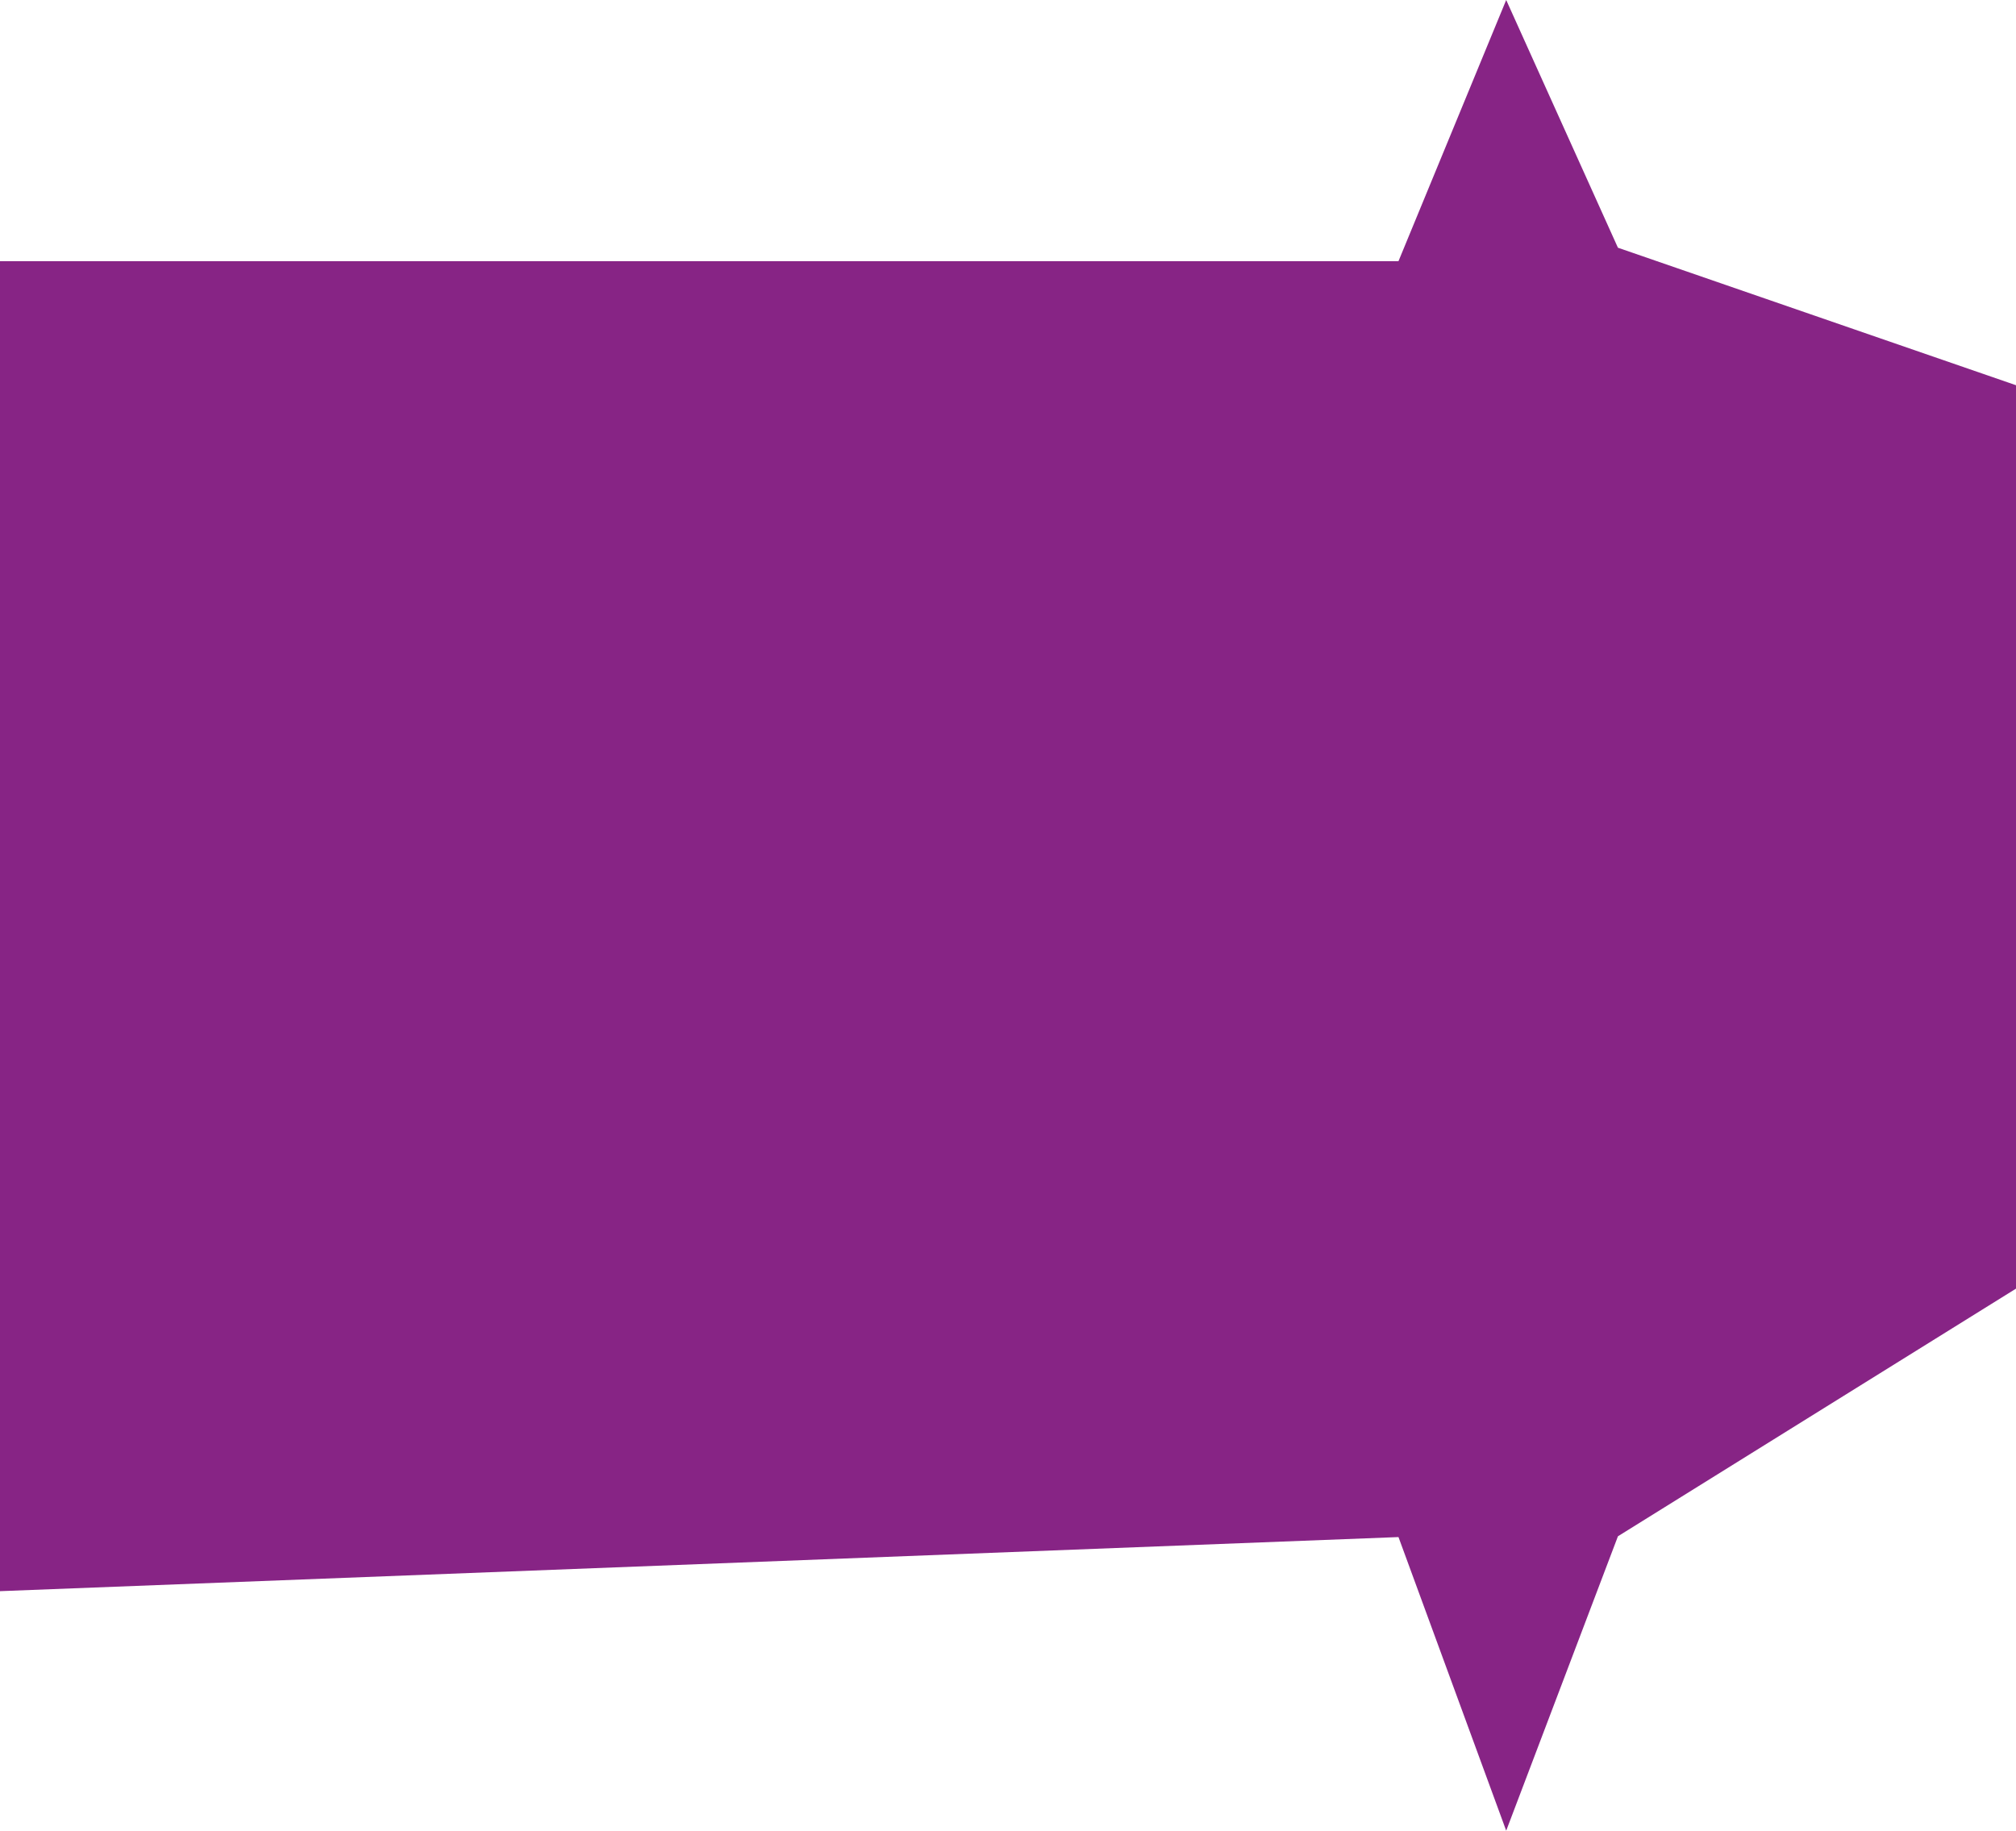
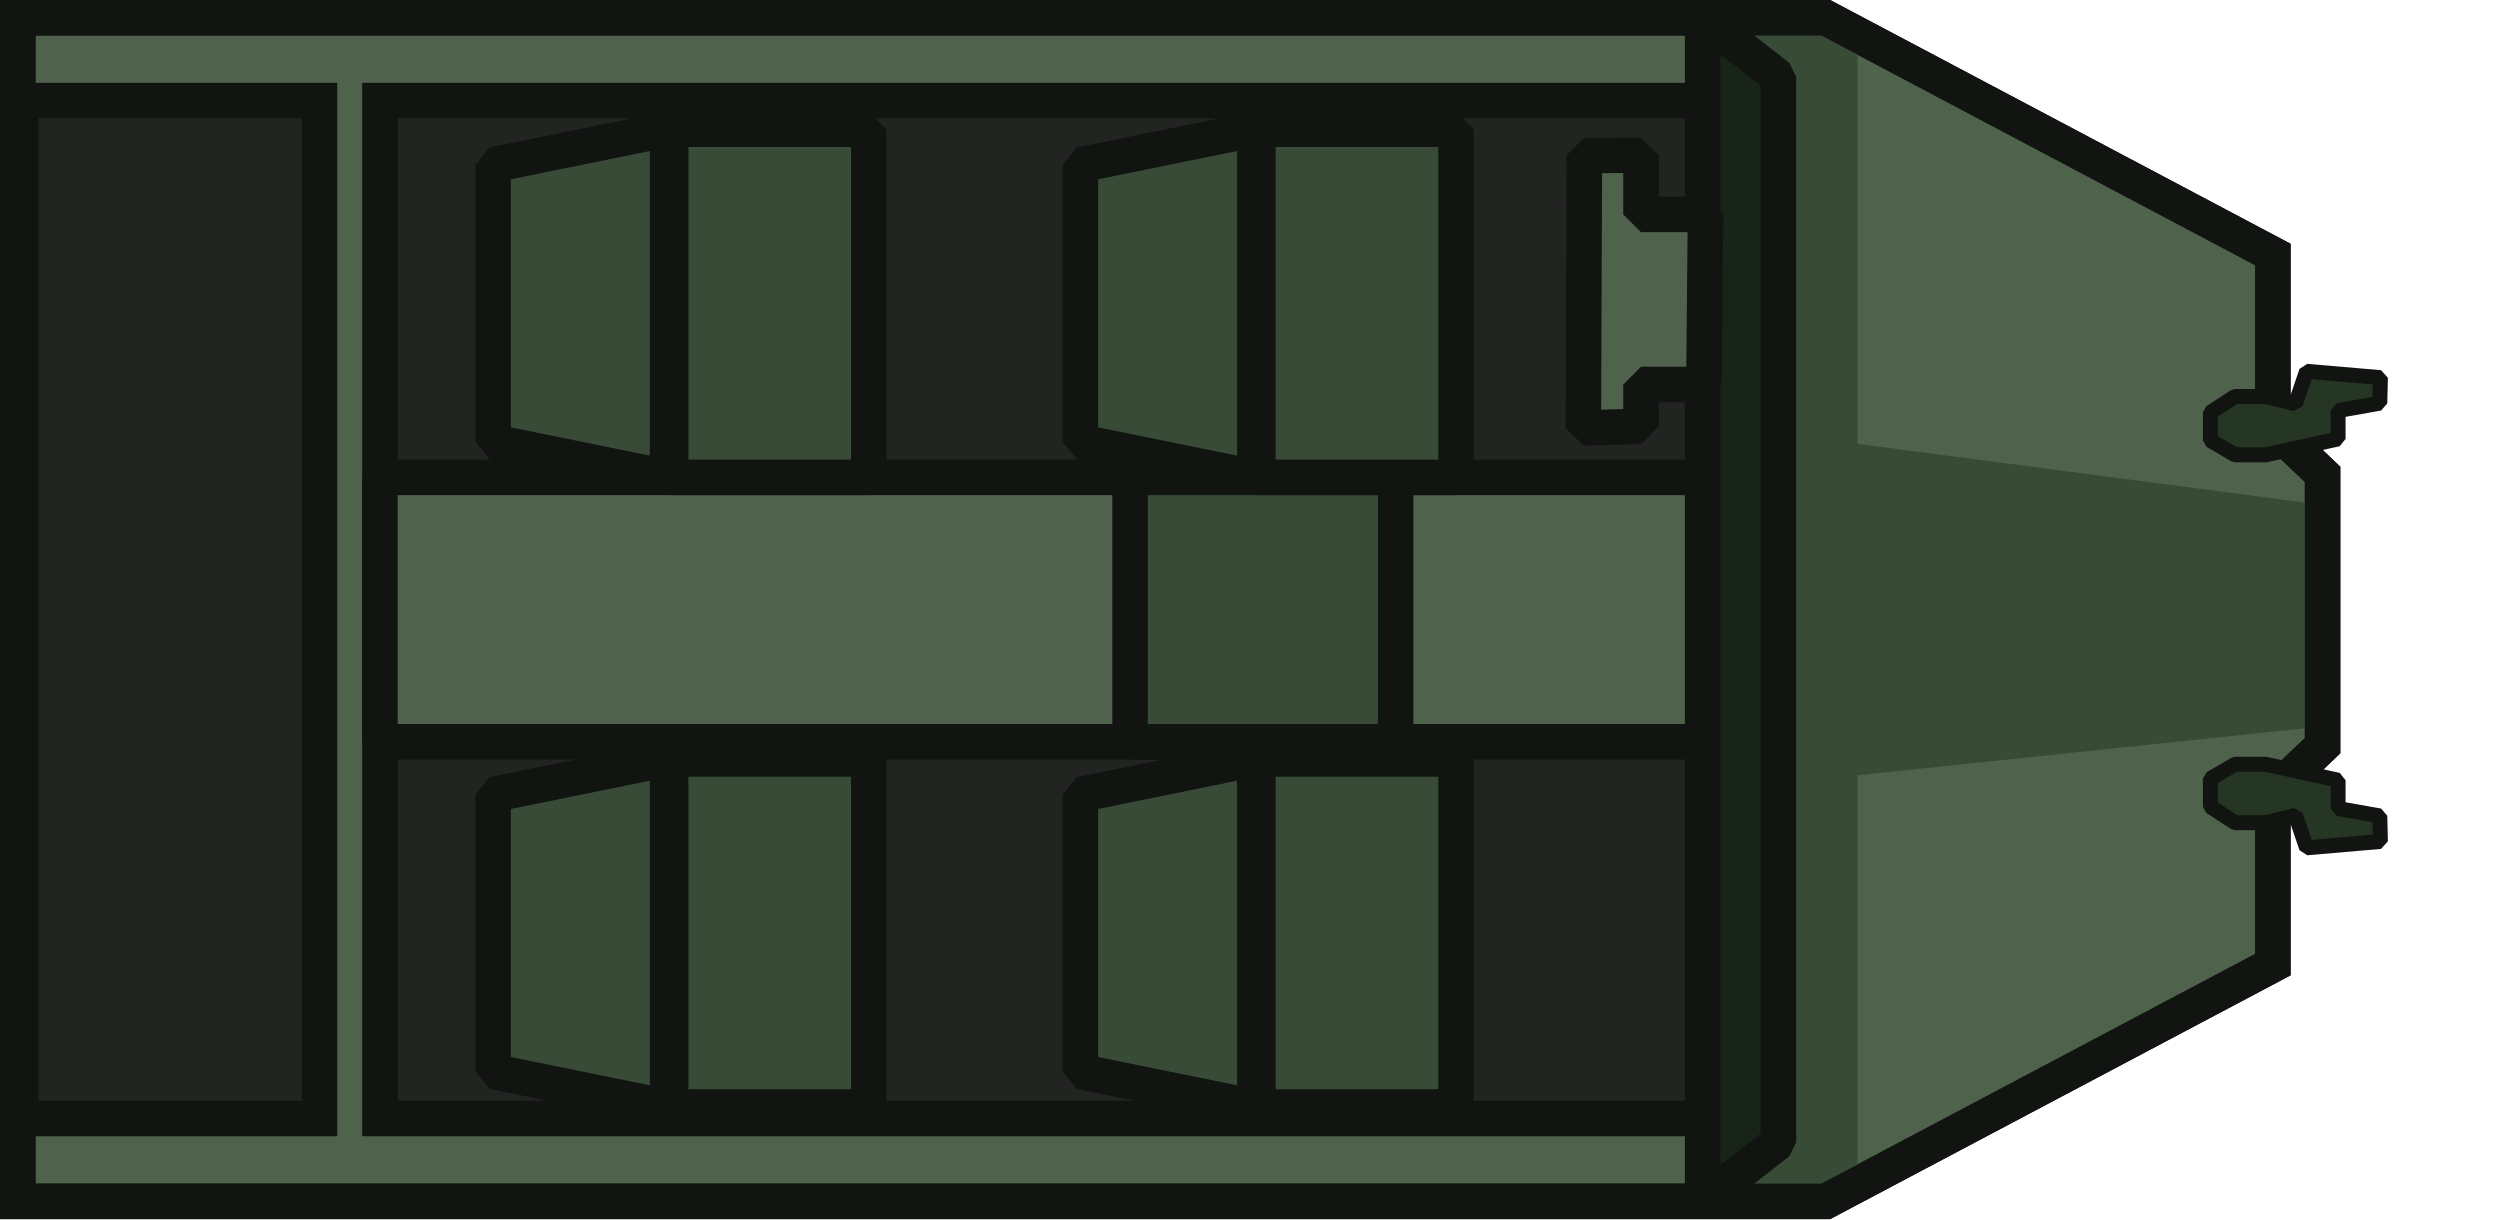
- <svg xmlns="http://www.w3.org/2000/svg" width="229.134" height="208.109">
-   <path d="M0 29.689v151.192l158.949-6.149 12.242 33.377 12.7-33.467 45.243-28.152V43.791L183.89 28.16 171.191 0l-12.242 29.689Z" style="fill:#872485;fill-opacity:1;stroke-width:1.774" />
+ <svg xmlns="http://www.w3.org/2000/svg" width="280.976" height="137.017" version="1.1" id="svg4">
+   <defs id="defs8" />
+   <g id="g30555" transform="scale(1.330266)">
+     <path id="path22280" style="fill:#4f624c;fill-opacity:1;stroke:#111411;stroke-width:3;stroke-linecap:square;stroke-miterlimit:3;stroke-opacity:1" d="m 1.5,1.5 h 152.754 l 37.774,20 v 14.578 l 4.2,4 v 22.924 l -4.2,4 V 81.5 l -37.774,20 H 1.5 Z" />
+     <g id="g29655">
+       <path id="rect12480" style="fill:#222422;stroke:#111411;stroke-width:3;stroke-linecap:square;stroke-miterlimit:3" d="m 1.761,8.5 h 25.23 v 86 H 1.761 Z" />
+       <path id="rect5435" style="fill:#222422;stroke:#111411;stroke-width:3;stroke-linecap:square;stroke-miterlimit:3;stroke-opacity:1" d="m 32.1,8.5 h 112.928 v 86 H 32.1 Z" />
+     </g>
+     <g id="g29650">
+       <path id="rect29363" style="fill:#4f624c;stroke:#111411;stroke-width:3;stroke-miterlimit:0.1" d="m 32.1,40.331 122.4,-7e-5 v 22.338 l -122.4,-7e-5 z" />
+       <path id="rect29368" style="fill:#374b37;stroke:#111411;stroke-width:3;stroke-miterlimit:0.1" d="m 95.476,40.331 h 22.439 V 62.669 H 95.476 Z" />
+     </g>
+     <g id="g26727">
+       <path style="color:#000000;fill:#374b37;stroke-miterlimit:0.1;-inkscape-stroke:none" d="M 156.939,37.5 V 2.792 l -12.059,-1 -1.444,99.347 13.503,-1 V 65.5 l 38.096,-4 v -19 z" id="path20533" />
+     </g>
+     <path id="rect16113" style="fill:#182418;fill-opacity:1;stroke:#111411;stroke-width:3;stroke-linecap:square;stroke-miterlimit:0.1" d="m 143.851,1.5 6.406,5 v 90 l -6.406,5 z" />
+     <path style="fill:#4f624c;fill-opacity:1;stroke:#111411;stroke-width:3;stroke-linecap:butt;stroke-miterlimit:0.1;stroke-dasharray:none;stroke-opacity:1" d="m 144.093,18.113 h -5.452 v -5.001 l -4.782,0.022 -0.088,23.023 4.87,-0.138 v -3.532 h 5.316 z" id="path29782" />
+     <path id="path29697" style="fill:none;fill-opacity:1;stroke:#111411;stroke-width:3;stroke-linecap:square;stroke-miterlimit:3;stroke-opacity:1" d="m 1.5,1.5 h 152.754 l 37.774,20 v 14.578 l 4.2,4 v 22.924 l -4.2,4 V 81.5 l -37.774,20 H 1.5 Z" />
+     <g id="g26718" transform="translate(0,4.745876)">
+       <path id="rect25988" style="fill:#253625;stroke:#111411;stroke-width:1.263;stroke-miterlimit:0.1;stroke-opacity:1" d="m 188.831,28.749 h 2.583 l 2.527,0.621 0.935,-2.746 6.238,0.535 -0.051,2.16 -3.524,0.624 v 2.396 l -6.125,1.343 h -2.583 l -2.084,-1.215 v -2.364 z" />
+       <path id="path27459" style="fill:#253625;stroke:#111411;stroke-width:1.263;stroke-miterlimit:0.1;stroke-opacity:1" d="m 188.831,64.759 h 2.583 l 2.527,-0.621 0.935,2.746 6.238,-0.535 -0.051,-2.16 -3.524,-0.624 v -2.396 l -6.125,-1.343 h -2.583 l -2.084,1.215 v 2.364 z" />
+     </g>
+     <g id="g30611">
+       <g id="g29695">
+         <path id="rect29644" style="fill:#374b37;stroke:#111411;stroke-width:3;stroke-miterlimit:0.1" d="m 91.276,13.921 14.739,-3 V 40.331 l -14.739,-3 z" />
+         <path id="path29691" style="fill:#374b37;stroke:#111411;stroke-width:3;stroke-miterlimit:0.1" d="m 106.276,10.921 h 16.739 v 29.41 h -16.739 z" />
+       </g>
+       <g id="g29703" transform="translate(0,53.2)">
+         <path id="path29699" style="fill:#374b37;stroke:#111411;stroke-width:3;stroke-miterlimit:0.1" d="m 91.276,13.921 14.739,-3 V 40.331 l -14.739,-3 z" />
+         <path id="path29701" style="fill:#374b37;stroke:#111411;stroke-width:3;stroke-miterlimit:0.1" d="m 106.276,10.921 h 16.739 v 29.41 h -16.739 z" />
+       </g>
+       <g id="g30617" transform="translate(-49.6141)">
+         <path id="path30613" style="fill:#374b37;stroke:#111411;stroke-width:3;stroke-miterlimit:0.1" d="m 91.276,13.921 14.739,-3 V 40.331 l -14.739,-3 z" />
+         <path id="path30615" style="fill:#374b37;stroke:#111411;stroke-width:3;stroke-miterlimit:0.1" d="m 106.276,10.921 h 16.739 v 29.41 h -16.739 z" />
+       </g>
+       <g id="g30623" transform="translate(-49.6141,53.2)">
+         <path id="path30619" style="fill:#374b37;stroke:#111411;stroke-width:3;stroke-miterlimit:0.1" d="m 91.276,13.921 14.739,-3 V 40.331 l -14.739,-3 z" />
+         <path id="path30621" style="fill:#374b37;stroke:#111411;stroke-width:3;stroke-miterlimit:0.1" d="m 106.276,10.921 h 16.739 v 29.41 h -16.739 z" />
+       </g>
+     </g>
+   </g>
</svg>
